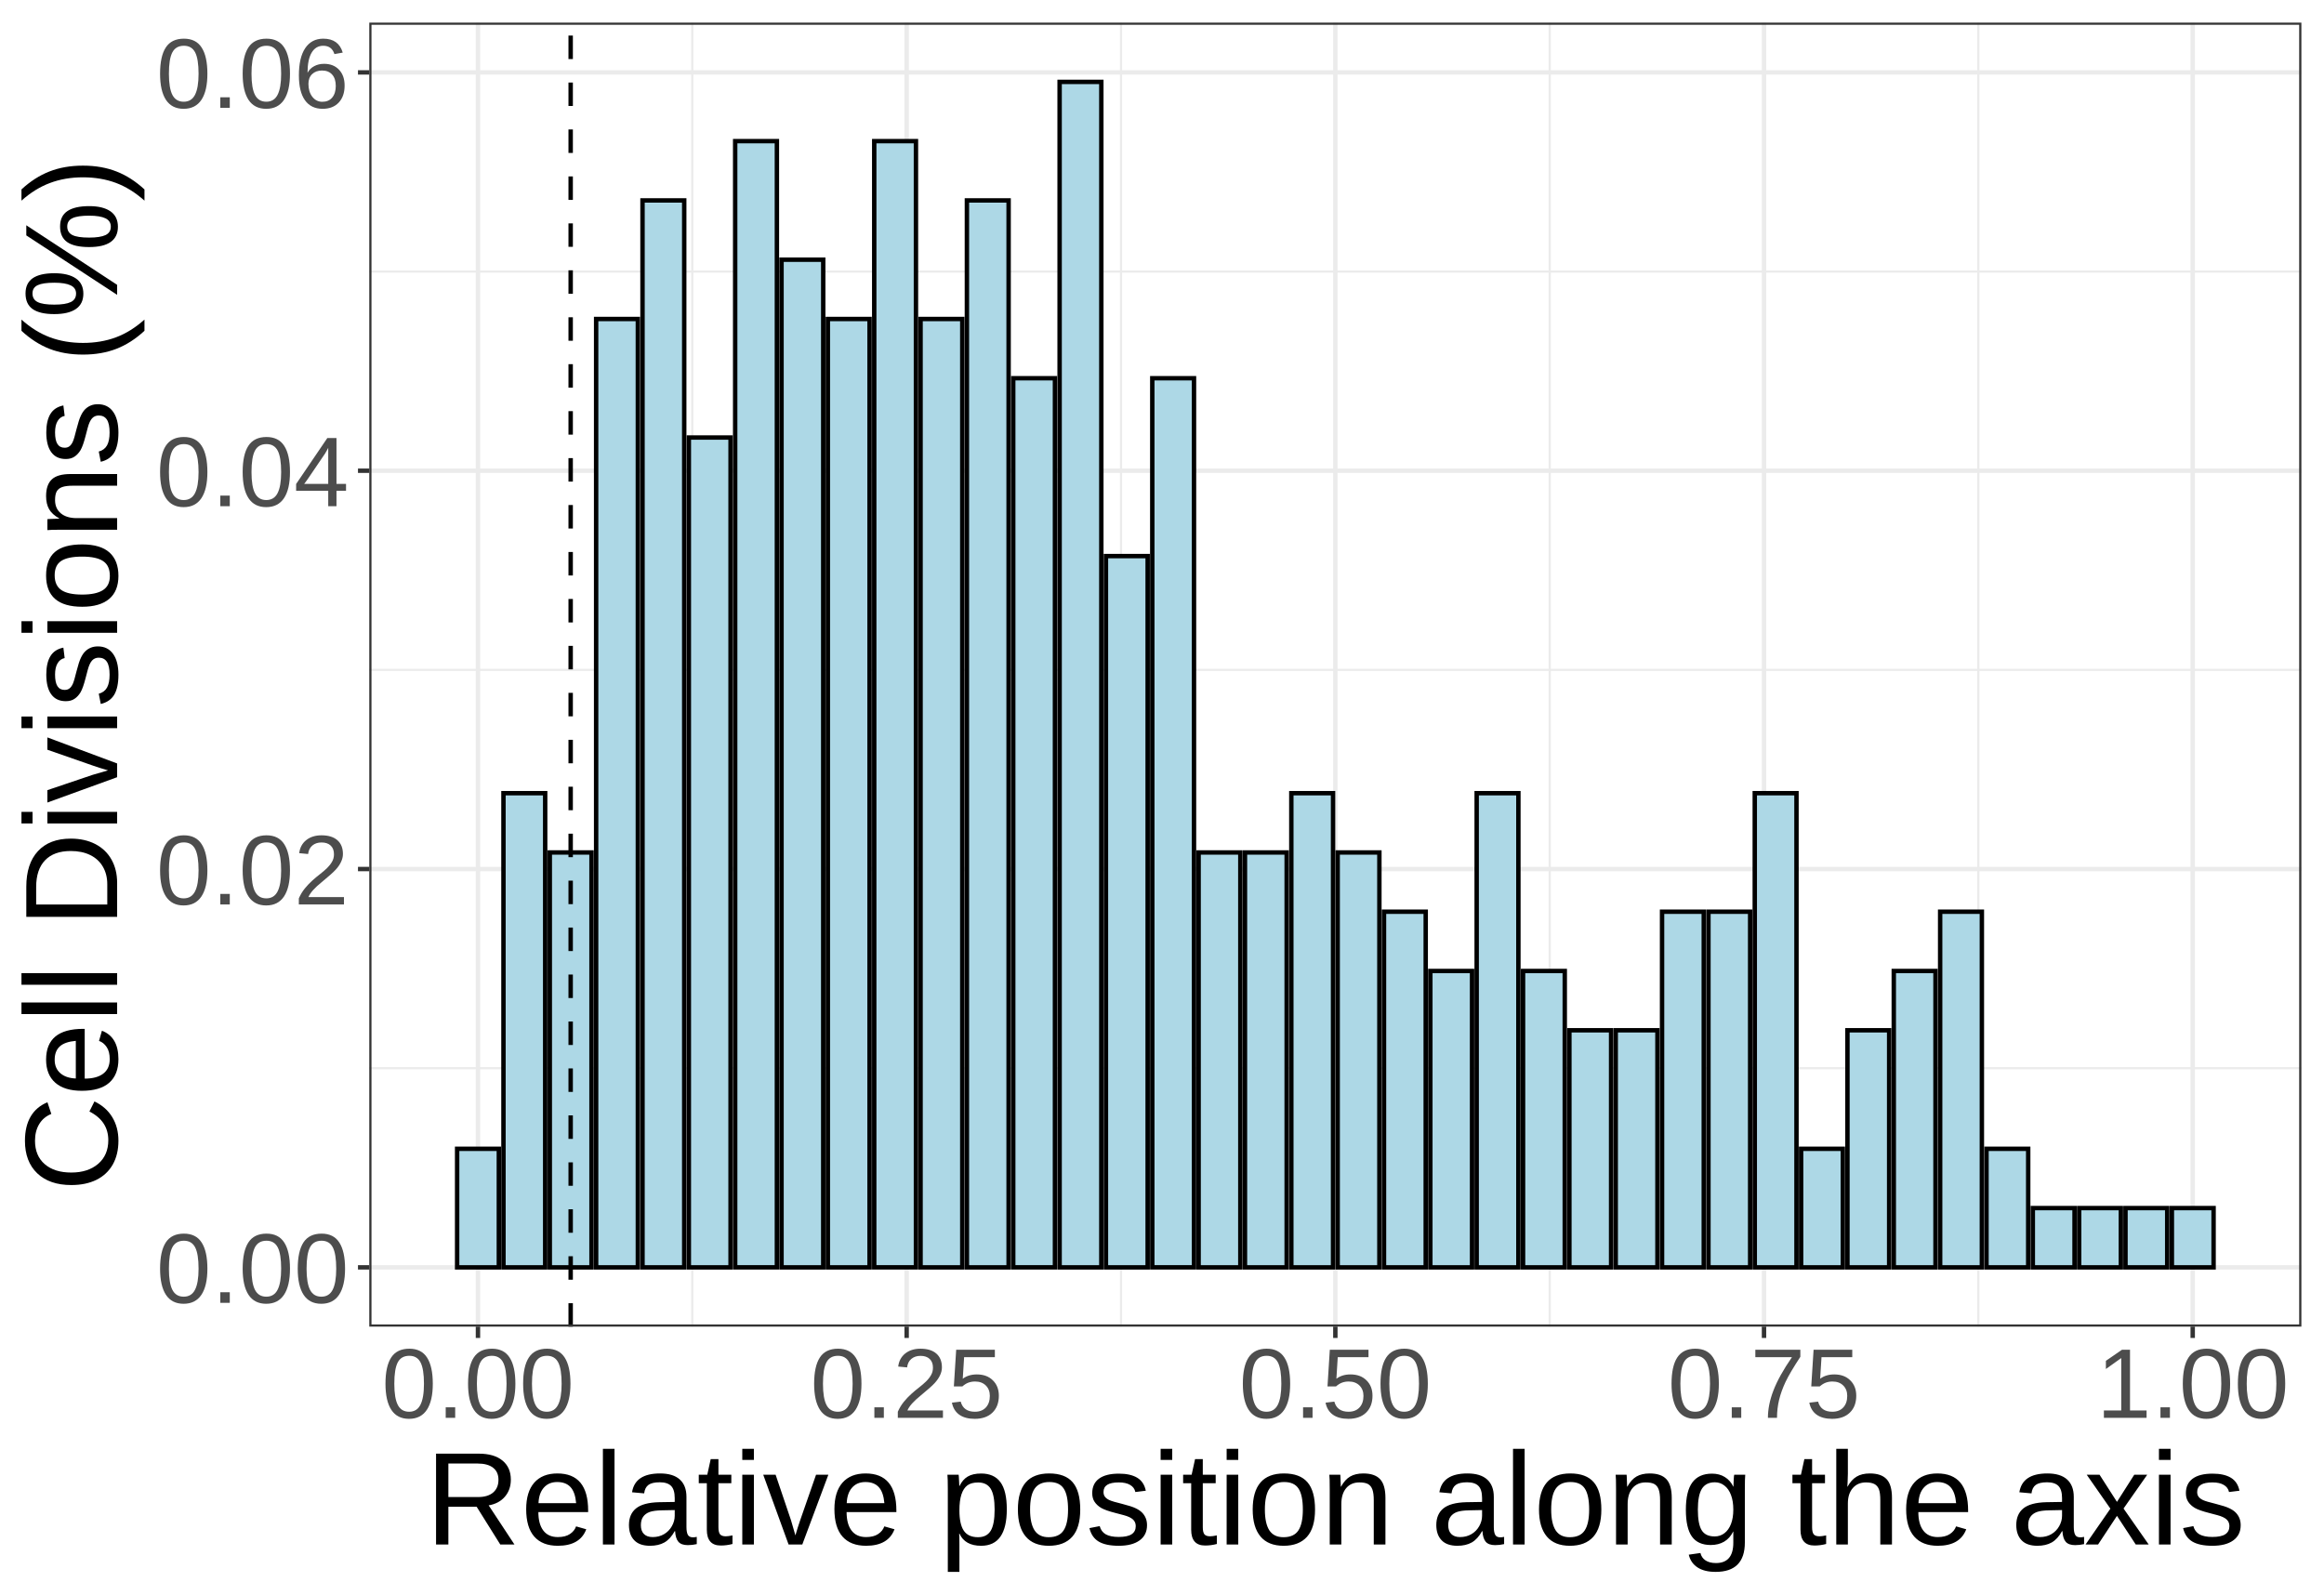
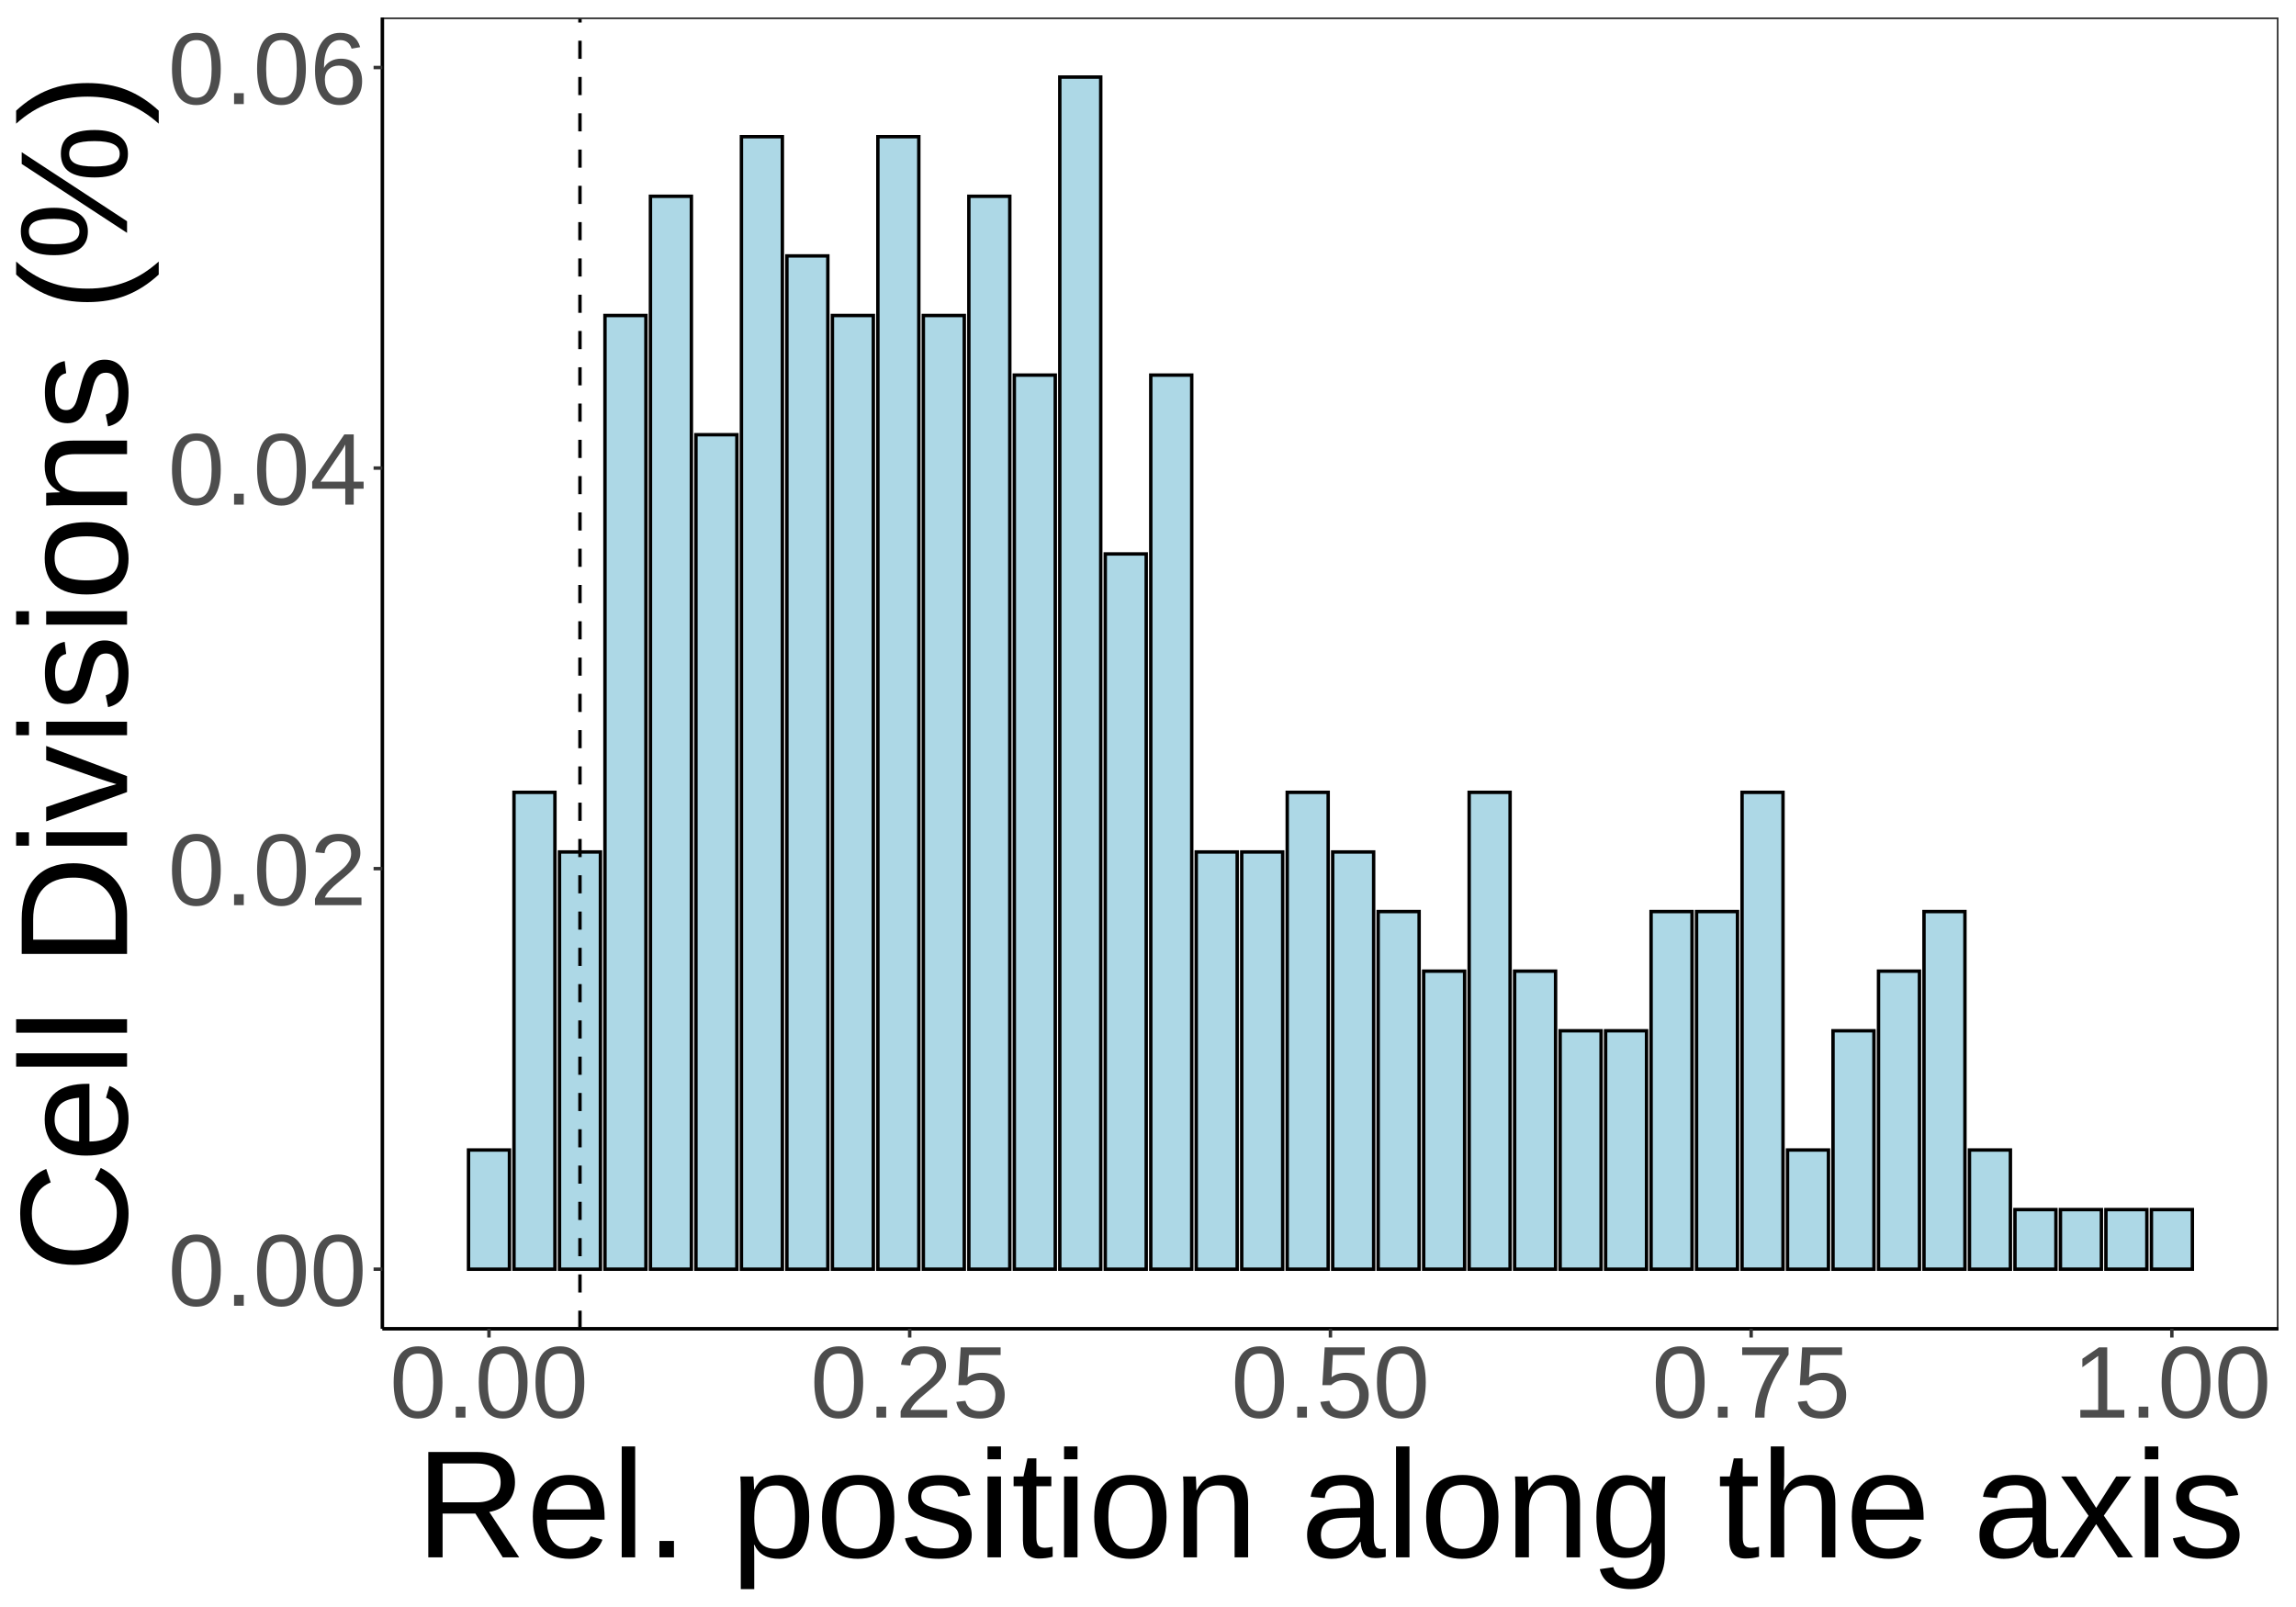
- <svg xmlns="http://www.w3.org/2000/svg" viewBox="0 0 563.25 386.59">
+ <svg xmlns="http://www.w3.org/2000/svg" viewBox="0 0 720.00 504.00">
  <defs>
    <style type="text/css">
    line, polyline, polygon, path, rect, circle {
      fill: none;
      stroke: #000000;
      stroke-linecap: round;
      stroke-linejoin: round;
      stroke-miterlimit: 10.00;
    }
  </style>
  </defs>
  <rect width="100%" height="100%" style="stroke: none; fill: #FFFFFF;" />
-   <rect x="0" y="0.00" width="563.25" height="386.59" style="stroke-width: 1.07; stroke: #FFFFFF; fill: #FFFFFF;" />
+   <rect x="0.00" y="0.00" width="720.00" height="504.00" style="stroke-width: 1.07; stroke: #FFFFFF; fill: #FFFFFF;" />
  <defs>
-     <clipPath id="cpODkuNTB8NTU3Ljc3fDMyMS41N3w1LjQ4">
-       <rect x="89.50" y="5.48" width="468.27" height="316.09" />
+     <clipPath id="cpMTE5Ljg5fDcxNC41Mnw0MTYuNzV8NS40OA==">
+       <rect x="119.89" y="5.48" width="594.63" height="411.27" />
    </clipPath>
  </defs>
-   <rect x="89.50" y="5.48" width="468.27" height="316.09" style="stroke-width: 1.07; stroke: none; fill: #FFFFFF;" clip-path="url(#cpODkuNTB8NTU3Ljc3fDMyMS41N3w1LjQ4)" />
-   <polyline points="89.50,258.92 557.77,258.92 " style="stroke-width: 0.53; stroke: #EBEBEB; stroke-linecap: butt;" clip-path="url(#cpODkuNTB8NTU3Ljc3fDMyMS41N3w1LjQ4)" />
-   <polyline points="89.50,162.37 557.77,162.37 " style="stroke-width: 0.53; stroke: #EBEBEB; stroke-linecap: butt;" clip-path="url(#cpODkuNTB8NTU3Ljc3fDMyMS41N3w1LjQ4)" />
-   <polyline points="89.50,65.82 557.77,65.82 " style="stroke-width: 0.53; stroke: #EBEBEB; stroke-linecap: butt;" clip-path="url(#cpODkuNTB8NTU3Ljc3fDMyMS41N3w1LjQ4)" />
-   <polyline points="167.79,321.57 167.79,5.48 " style="stroke-width: 0.53; stroke: #EBEBEB; stroke-linecap: butt;" clip-path="url(#cpODkuNTB8NTU3Ljc3fDMyMS41N3w1LjQ4)" />
-   <polyline points="271.69,321.57 271.69,5.48 " style="stroke-width: 0.53; stroke: #EBEBEB; stroke-linecap: butt;" clip-path="url(#cpODkuNTB8NTU3Ljc3fDMyMS41N3w1LjQ4)" />
-   <polyline points="375.59,321.57 375.59,5.48 " style="stroke-width: 0.53; stroke: #EBEBEB; stroke-linecap: butt;" clip-path="url(#cpODkuNTB8NTU3Ljc3fDMyMS41N3w1LjQ4)" />
-   <polyline points="479.48,321.57 479.48,5.48 " style="stroke-width: 0.53; stroke: #EBEBEB; stroke-linecap: butt;" clip-path="url(#cpODkuNTB8NTU3Ljc3fDMyMS41N3w1LjQ4)" />
-   <polyline points="89.50,307.20 557.77,307.20 " style="stroke-width: 1.07; stroke: #EBEBEB; stroke-linecap: butt;" clip-path="url(#cpODkuNTB8NTU3Ljc3fDMyMS41N3w1LjQ4)" />
-   <polyline points="89.50,210.65 557.77,210.65 " style="stroke-width: 1.07; stroke: #EBEBEB; stroke-linecap: butt;" clip-path="url(#cpODkuNTB8NTU3Ljc3fDMyMS41N3w1LjQ4)" />
-   <polyline points="89.50,114.10 557.77,114.10 " style="stroke-width: 1.07; stroke: #EBEBEB; stroke-linecap: butt;" clip-path="url(#cpODkuNTB8NTU3Ljc3fDMyMS41N3w1LjQ4)" />
-   <polyline points="89.50,17.55 557.77,17.55 " style="stroke-width: 1.07; stroke: #EBEBEB; stroke-linecap: butt;" clip-path="url(#cpODkuNTB8NTU3Ljc3fDMyMS41N3w1LjQ4)" />
-   <polyline points="115.84,321.57 115.84,5.48 " style="stroke-width: 1.07; stroke: #EBEBEB; stroke-linecap: butt;" clip-path="url(#cpODkuNTB8NTU3Ljc3fDMyMS41N3w1LjQ4)" />
-   <polyline points="219.74,321.57 219.74,5.48 " style="stroke-width: 1.07; stroke: #EBEBEB; stroke-linecap: butt;" clip-path="url(#cpODkuNTB8NTU3Ljc3fDMyMS41N3w1LjQ4)" />
-   <polyline points="323.64,321.57 323.64,5.48 " style="stroke-width: 1.07; stroke: #EBEBEB; stroke-linecap: butt;" clip-path="url(#cpODkuNTB8NTU3Ljc3fDMyMS41N3w1LjQ4)" />
-   <polyline points="427.53,321.57 427.53,5.48 " style="stroke-width: 1.07; stroke: #EBEBEB; stroke-linecap: butt;" clip-path="url(#cpODkuNTB8NTU3Ljc3fDMyMS41N3w1LjQ4)" />
-   <polyline points="531.43,321.57 531.43,5.48 " style="stroke-width: 1.07; stroke: #EBEBEB; stroke-linecap: butt;" clip-path="url(#cpODkuNTB8NTU3Ljc3fDMyMS41N3w1LjQ4)" />
-   <rect x="110.79" y="278.46" width="10.11" height="28.74" style="stroke-width: 1.07; stroke-linecap: square; stroke-linejoin: miter; fill: #ADD8E6;" clip-path="url(#cpODkuNTB8NTU3Ljc3fDMyMS41N3w1LjQ4)" />
-   <rect x="122.02" y="192.26" width="10.11" height="114.94" style="stroke-width: 1.07; stroke-linecap: square; stroke-linejoin: miter; fill: #ADD8E6;" clip-path="url(#cpODkuNTB8NTU3Ljc3fDMyMS41N3w1LjQ4)" />
-   <rect x="133.25" y="206.63" width="10.11" height="100.57" style="stroke-width: 1.07; stroke-linecap: square; stroke-linejoin: miter; fill: #ADD8E6;" clip-path="url(#cpODkuNTB8NTU3Ljc3fDMyMS41N3w1LjQ4)" />
-   <rect x="144.48" y="77.32" width="10.11" height="229.88" style="stroke-width: 1.07; stroke-linecap: square; stroke-linejoin: miter; fill: #ADD8E6;" clip-path="url(#cpODkuNTB8NTU3Ljc3fDMyMS41N3w1LjQ4)" />
-   <rect x="155.72" y="48.58" width="10.11" height="258.62" style="stroke-width: 1.07; stroke-linecap: square; stroke-linejoin: miter; fill: #ADD8E6;" clip-path="url(#cpODkuNTB8NTU3Ljc3fDMyMS41N3w1LjQ4)" />
-   <rect x="166.95" y="106.05" width="10.11" height="201.15" style="stroke-width: 1.07; stroke-linecap: square; stroke-linejoin: miter; fill: #ADD8E6;" clip-path="url(#cpODkuNTB8NTU3Ljc3fDMyMS41N3w1LjQ4)" />
-   <rect x="178.18" y="34.21" width="10.11" height="272.98" style="stroke-width: 1.07; stroke-linecap: square; stroke-linejoin: miter; fill: #ADD8E6;" clip-path="url(#cpODkuNTB8NTU3Ljc3fDMyMS41N3w1LjQ4)" />
-   <rect x="189.41" y="62.95" width="10.11" height="244.25" style="stroke-width: 1.07; stroke-linecap: square; stroke-linejoin: miter; fill: #ADD8E6;" clip-path="url(#cpODkuNTB8NTU3Ljc3fDMyMS41N3w1LjQ4)" />
-   <rect x="200.64" y="77.32" width="10.11" height="229.88" style="stroke-width: 1.07; stroke-linecap: square; stroke-linejoin: miter; fill: #ADD8E6;" clip-path="url(#cpODkuNTB8NTU3Ljc3fDMyMS41N3w1LjQ4)" />
-   <rect x="211.88" y="34.21" width="10.11" height="272.98" style="stroke-width: 1.07; stroke-linecap: square; stroke-linejoin: miter; fill: #ADD8E6;" clip-path="url(#cpODkuNTB8NTU3Ljc3fDMyMS41N3w1LjQ4)" />
-   <rect x="223.11" y="77.32" width="10.11" height="229.88" style="stroke-width: 1.07; stroke-linecap: square; stroke-linejoin: miter; fill: #ADD8E6;" clip-path="url(#cpODkuNTB8NTU3Ljc3fDMyMS41N3w1LjQ4)" />
-   <rect x="234.34" y="48.58" width="10.11" height="258.62" style="stroke-width: 1.07; stroke-linecap: square; stroke-linejoin: miter; fill: #ADD8E6;" clip-path="url(#cpODkuNTB8NTU3Ljc3fDMyMS41N3w1LjQ4)" />
-   <rect x="245.57" y="91.68" width="10.11" height="215.51" style="stroke-width: 1.07; stroke-linecap: square; stroke-linejoin: miter; fill: #ADD8E6;" clip-path="url(#cpODkuNTB8NTU3Ljc3fDMyMS41N3w1LjQ4)" />
-   <rect x="256.81" y="19.85" width="10.11" height="287.35" style="stroke-width: 1.07; stroke-linecap: square; stroke-linejoin: miter; fill: #ADD8E6;" clip-path="url(#cpODkuNTB8NTU3Ljc3fDMyMS41N3w1LjQ4)" />
-   <rect x="268.04" y="134.79" width="10.11" height="172.41" style="stroke-width: 1.07; stroke-linecap: square; stroke-linejoin: miter; fill: #ADD8E6;" clip-path="url(#cpODkuNTB8NTU3Ljc3fDMyMS41N3w1LjQ4)" />
-   <rect x="279.27" y="91.68" width="10.11" height="215.51" style="stroke-width: 1.07; stroke-linecap: square; stroke-linejoin: miter; fill: #ADD8E6;" clip-path="url(#cpODkuNTB8NTU3Ljc3fDMyMS41N3w1LjQ4)" />
-   <rect x="290.50" y="206.63" width="10.11" height="100.57" style="stroke-width: 1.07; stroke-linecap: square; stroke-linejoin: miter; fill: #ADD8E6;" clip-path="url(#cpODkuNTB8NTU3Ljc3fDMyMS41N3w1LjQ4)" />
-   <rect x="301.73" y="206.63" width="10.11" height="100.57" style="stroke-width: 1.07; stroke-linecap: square; stroke-linejoin: miter; fill: #ADD8E6;" clip-path="url(#cpODkuNTB8NTU3Ljc3fDMyMS41N3w1LjQ4)" />
-   <rect x="312.97" y="192.26" width="10.11" height="114.94" style="stroke-width: 1.07; stroke-linecap: square; stroke-linejoin: miter; fill: #ADD8E6;" clip-path="url(#cpODkuNTB8NTU3Ljc3fDMyMS41N3w1LjQ4)" />
-   <rect x="324.20" y="206.63" width="10.11" height="100.57" style="stroke-width: 1.07; stroke-linecap: square; stroke-linejoin: miter; fill: #ADD8E6;" clip-path="url(#cpODkuNTB8NTU3Ljc3fDMyMS41N3w1LjQ4)" />
-   <rect x="335.43" y="220.99" width="10.11" height="86.21" style="stroke-width: 1.07; stroke-linecap: square; stroke-linejoin: miter; fill: #ADD8E6;" clip-path="url(#cpODkuNTB8NTU3Ljc3fDMyMS41N3w1LjQ4)" />
-   <rect x="346.66" y="235.36" width="10.11" height="71.84" style="stroke-width: 1.07; stroke-linecap: square; stroke-linejoin: miter; fill: #ADD8E6;" clip-path="url(#cpODkuNTB8NTU3Ljc3fDMyMS41N3w1LjQ4)" />
-   <rect x="357.89" y="192.26" width="10.11" height="114.94" style="stroke-width: 1.07; stroke-linecap: square; stroke-linejoin: miter; fill: #ADD8E6;" clip-path="url(#cpODkuNTB8NTU3Ljc3fDMyMS41N3w1LjQ4)" />
-   <rect x="369.13" y="235.36" width="10.11" height="71.84" style="stroke-width: 1.07; stroke-linecap: square; stroke-linejoin: miter; fill: #ADD8E6;" clip-path="url(#cpODkuNTB8NTU3Ljc3fDMyMS41N3w1LjQ4)" />
-   <rect x="380.36" y="249.73" width="10.11" height="57.47" style="stroke-width: 1.07; stroke-linecap: square; stroke-linejoin: miter; fill: #ADD8E6;" clip-path="url(#cpODkuNTB8NTU3Ljc3fDMyMS41N3w1LjQ4)" />
-   <rect x="391.59" y="249.73" width="10.11" height="57.47" style="stroke-width: 1.07; stroke-linecap: square; stroke-linejoin: miter; fill: #ADD8E6;" clip-path="url(#cpODkuNTB8NTU3Ljc3fDMyMS41N3w1LjQ4)" />
-   <rect x="402.82" y="220.99" width="10.11" height="86.21" style="stroke-width: 1.07; stroke-linecap: square; stroke-linejoin: miter; fill: #ADD8E6;" clip-path="url(#cpODkuNTB8NTU3Ljc3fDMyMS41N3w1LjQ4)" />
-   <rect x="414.06" y="220.99" width="10.11" height="86.21" style="stroke-width: 1.07; stroke-linecap: square; stroke-linejoin: miter; fill: #ADD8E6;" clip-path="url(#cpODkuNTB8NTU3Ljc3fDMyMS41N3w1LjQ4)" />
-   <rect x="425.29" y="192.26" width="10.11" height="114.94" style="stroke-width: 1.07; stroke-linecap: square; stroke-linejoin: miter; fill: #ADD8E6;" clip-path="url(#cpODkuNTB8NTU3Ljc3fDMyMS41N3w1LjQ4)" />
-   <rect x="436.52" y="278.46" width="10.11" height="28.74" style="stroke-width: 1.07; stroke-linecap: square; stroke-linejoin: miter; fill: #ADD8E6;" clip-path="url(#cpODkuNTB8NTU3Ljc3fDMyMS41N3w1LjQ4)" />
-   <rect x="447.75" y="249.73" width="10.11" height="57.47" style="stroke-width: 1.07; stroke-linecap: square; stroke-linejoin: miter; fill: #ADD8E6;" clip-path="url(#cpODkuNTB8NTU3Ljc3fDMyMS41N3w1LjQ4)" />
-   <rect x="458.98" y="235.36" width="10.11" height="71.84" style="stroke-width: 1.07; stroke-linecap: square; stroke-linejoin: miter; fill: #ADD8E6;" clip-path="url(#cpODkuNTB8NTU3Ljc3fDMyMS41N3w1LjQ4)" />
-   <rect x="470.22" y="220.99" width="10.11" height="86.21" style="stroke-width: 1.07; stroke-linecap: square; stroke-linejoin: miter; fill: #ADD8E6;" clip-path="url(#cpODkuNTB8NTU3Ljc3fDMyMS41N3w1LjQ4)" />
-   <rect x="481.45" y="278.46" width="10.11" height="28.74" style="stroke-width: 1.07; stroke-linecap: square; stroke-linejoin: miter; fill: #ADD8E6;" clip-path="url(#cpODkuNTB8NTU3Ljc3fDMyMS41N3w1LjQ4)" />
-   <rect x="492.68" y="292.83" width="10.11" height="14.37" style="stroke-width: 1.07; stroke-linecap: square; stroke-linejoin: miter; fill: #ADD8E6;" clip-path="url(#cpODkuNTB8NTU3Ljc3fDMyMS41N3w1LjQ4)" />
-   <rect x="503.91" y="292.83" width="10.11" height="14.37" style="stroke-width: 1.07; stroke-linecap: square; stroke-linejoin: miter; fill: #ADD8E6;" clip-path="url(#cpODkuNTB8NTU3Ljc3fDMyMS41N3w1LjQ4)" />
-   <rect x="515.14" y="292.83" width="10.11" height="14.37" style="stroke-width: 1.07; stroke-linecap: square; stroke-linejoin: miter; fill: #ADD8E6;" clip-path="url(#cpODkuNTB8NTU3Ljc3fDMyMS41N3w1LjQ4)" />
-   <rect x="526.38" y="292.83" width="10.11" height="14.37" style="stroke-width: 1.07; stroke-linecap: square; stroke-linejoin: miter; fill: #ADD8E6;" clip-path="url(#cpODkuNTB8NTU3Ljc3fDMyMS41N3w1LjQ4)" />
-   <line x1="138.31" y1="321.57" x2="138.31" y2="5.48" style="stroke-width: 1.07; stroke-dasharray: 5.69,5.69; stroke-linecap: butt;" clip-path="url(#cpODkuNTB8NTU3Ljc3fDMyMS41N3w1LjQ4)" />
-   <rect x="89.50" y="5.48" width="468.27" height="316.09" style="stroke-width: 1.07; stroke: #333333;" clip-path="url(#cpODkuNTB8NTU3Ljc3fDMyMS41N3w1LjQ4)" />
+   <rect x="119.89" y="5.48" width="594.63" height="411.27" style="stroke-width: 1.07; stroke: none; fill: #FFFFFF;" clip-path="url(#cpMTE5Ljg5fDcxNC41Mnw0MTYuNzV8NS40OA==)" />
+   <rect x="146.92" y="360.67" width="12.84" height="37.39" style="stroke-width: 1.07; stroke-linecap: square; stroke-linejoin: miter; fill: #ADD8E6;" clip-path="url(#cpMTE5Ljg5fDcxNC41Mnw0MTYuNzV8NS40OA==)" />
+   <rect x="161.18" y="248.50" width="12.84" height="149.55" style="stroke-width: 1.07; stroke-linecap: square; stroke-linejoin: miter; fill: #ADD8E6;" clip-path="url(#cpMTE5Ljg5fDcxNC41Mnw0MTYuNzV8NS40OA==)" />
+   <rect x="175.45" y="267.20" width="12.84" height="130.86" style="stroke-width: 1.07; stroke-linecap: square; stroke-linejoin: miter; fill: #ADD8E6;" clip-path="url(#cpMTE5Ljg5fDcxNC41Mnw0MTYuNzV8NS40OA==)" />
+   <rect x="189.71" y="98.95" width="12.84" height="299.10" style="stroke-width: 1.07; stroke-linecap: square; stroke-linejoin: miter; fill: #ADD8E6;" clip-path="url(#cpMTE5Ljg5fDcxNC41Mnw0MTYuNzV8NS40OA==)" />
+   <rect x="203.97" y="61.56" width="12.84" height="336.49" style="stroke-width: 1.07; stroke-linecap: square; stroke-linejoin: miter; fill: #ADD8E6;" clip-path="url(#cpMTE5Ljg5fDcxNC41Mnw0MTYuNzV8NS40OA==)" />
+   <rect x="218.24" y="136.34" width="12.84" height="261.72" style="stroke-width: 1.07; stroke-linecap: square; stroke-linejoin: miter; fill: #ADD8E6;" clip-path="url(#cpMTE5Ljg5fDcxNC41Mnw0MTYuNzV8NS40OA==)" />
+   <rect x="232.50" y="42.87" width="12.84" height="355.19" style="stroke-width: 1.07; stroke-linecap: square; stroke-linejoin: miter; fill: #ADD8E6;" clip-path="url(#cpMTE5Ljg5fDcxNC41Mnw0MTYuNzV8NS40OA==)" />
+   <rect x="246.76" y="80.26" width="12.84" height="317.80" style="stroke-width: 1.07; stroke-linecap: square; stroke-linejoin: miter; fill: #ADD8E6;" clip-path="url(#cpMTE5Ljg5fDcxNC41Mnw0MTYuNzV8NS40OA==)" />
+   <rect x="261.03" y="98.95" width="12.84" height="299.10" style="stroke-width: 1.07; stroke-linecap: square; stroke-linejoin: miter; fill: #ADD8E6;" clip-path="url(#cpMTE5Ljg5fDcxNC41Mnw0MTYuNzV8NS40OA==)" />
+   <rect x="275.29" y="42.87" width="12.84" height="355.19" style="stroke-width: 1.07; stroke-linecap: square; stroke-linejoin: miter; fill: #ADD8E6;" clip-path="url(#cpMTE5Ljg5fDcxNC41Mnw0MTYuNzV8NS40OA==)" />
+   <rect x="289.55" y="98.95" width="12.84" height="299.10" style="stroke-width: 1.07; stroke-linecap: square; stroke-linejoin: miter; fill: #ADD8E6;" clip-path="url(#cpMTE5Ljg5fDcxNC41Mnw0MTYuNzV8NS40OA==)" />
+   <rect x="303.82" y="61.56" width="12.84" height="336.49" style="stroke-width: 1.07; stroke-linecap: square; stroke-linejoin: miter; fill: #ADD8E6;" clip-path="url(#cpMTE5Ljg5fDcxNC41Mnw0MTYuNzV8NS40OA==)" />
+   <rect x="318.08" y="117.64" width="12.84" height="280.41" style="stroke-width: 1.07; stroke-linecap: square; stroke-linejoin: miter; fill: #ADD8E6;" clip-path="url(#cpMTE5Ljg5fDcxNC41Mnw0MTYuNzV8NS40OA==)" />
+   <rect x="332.34" y="24.17" width="12.84" height="373.88" style="stroke-width: 1.07; stroke-linecap: square; stroke-linejoin: miter; fill: #ADD8E6;" clip-path="url(#cpMTE5Ljg5fDcxNC41Mnw0MTYuNzV8NS40OA==)" />
+   <rect x="346.60" y="173.73" width="12.84" height="224.33" style="stroke-width: 1.07; stroke-linecap: square; stroke-linejoin: miter; fill: #ADD8E6;" clip-path="url(#cpMTE5Ljg5fDcxNC41Mnw0MTYuNzV8NS40OA==)" />
+   <rect x="360.87" y="117.64" width="12.84" height="280.41" style="stroke-width: 1.07; stroke-linecap: square; stroke-linejoin: miter; fill: #ADD8E6;" clip-path="url(#cpMTE5Ljg5fDcxNC41Mnw0MTYuNzV8NS40OA==)" />
+   <rect x="375.13" y="267.20" width="12.84" height="130.86" style="stroke-width: 1.07; stroke-linecap: square; stroke-linejoin: miter; fill: #ADD8E6;" clip-path="url(#cpMTE5Ljg5fDcxNC41Mnw0MTYuNzV8NS40OA==)" />
+   <rect x="389.39" y="267.20" width="12.84" height="130.86" style="stroke-width: 1.07; stroke-linecap: square; stroke-linejoin: miter; fill: #ADD8E6;" clip-path="url(#cpMTE5Ljg5fDcxNC41Mnw0MTYuNzV8NS40OA==)" />
+   <rect x="403.66" y="248.50" width="12.84" height="149.55" style="stroke-width: 1.07; stroke-linecap: square; stroke-linejoin: miter; fill: #ADD8E6;" clip-path="url(#cpMTE5Ljg5fDcxNC41Mnw0MTYuNzV8NS40OA==)" />
+   <rect x="417.92" y="267.20" width="12.84" height="130.86" style="stroke-width: 1.07; stroke-linecap: square; stroke-linejoin: miter; fill: #ADD8E6;" clip-path="url(#cpMTE5Ljg5fDcxNC41Mnw0MTYuNzV8NS40OA==)" />
+   <rect x="432.18" y="285.89" width="12.84" height="112.16" style="stroke-width: 1.07; stroke-linecap: square; stroke-linejoin: miter; fill: #ADD8E6;" clip-path="url(#cpMTE5Ljg5fDcxNC41Mnw0MTYuNzV8NS40OA==)" />
+   <rect x="446.45" y="304.58" width="12.84" height="93.47" style="stroke-width: 1.07; stroke-linecap: square; stroke-linejoin: miter; fill: #ADD8E6;" clip-path="url(#cpMTE5Ljg5fDcxNC41Mnw0MTYuNzV8NS40OA==)" />
+   <rect x="460.71" y="248.50" width="12.84" height="149.55" style="stroke-width: 1.07; stroke-linecap: square; stroke-linejoin: miter; fill: #ADD8E6;" clip-path="url(#cpMTE5Ljg5fDcxNC41Mnw0MTYuNzV8NS40OA==)" />
+   <rect x="474.97" y="304.58" width="12.84" height="93.47" style="stroke-width: 1.07; stroke-linecap: square; stroke-linejoin: miter; fill: #ADD8E6;" clip-path="url(#cpMTE5Ljg5fDcxNC41Mnw0MTYuNzV8NS40OA==)" />
+   <rect x="489.24" y="323.28" width="12.84" height="74.78" style="stroke-width: 1.07; stroke-linecap: square; stroke-linejoin: miter; fill: #ADD8E6;" clip-path="url(#cpMTE5Ljg5fDcxNC41Mnw0MTYuNzV8NS40OA==)" />
+   <rect x="503.50" y="323.28" width="12.84" height="74.78" style="stroke-width: 1.07; stroke-linecap: square; stroke-linejoin: miter; fill: #ADD8E6;" clip-path="url(#cpMTE5Ljg5fDcxNC41Mnw0MTYuNzV8NS40OA==)" />
+   <rect x="517.76" y="285.89" width="12.84" height="112.16" style="stroke-width: 1.07; stroke-linecap: square; stroke-linejoin: miter; fill: #ADD8E6;" clip-path="url(#cpMTE5Ljg5fDcxNC41Mnw0MTYuNzV8NS40OA==)" />
+   <rect x="532.02" y="285.89" width="12.84" height="112.16" style="stroke-width: 1.07; stroke-linecap: square; stroke-linejoin: miter; fill: #ADD8E6;" clip-path="url(#cpMTE5Ljg5fDcxNC41Mnw0MTYuNzV8NS40OA==)" />
+   <rect x="546.29" y="248.50" width="12.84" height="149.55" style="stroke-width: 1.07; stroke-linecap: square; stroke-linejoin: miter; fill: #ADD8E6;" clip-path="url(#cpMTE5Ljg5fDcxNC41Mnw0MTYuNzV8NS40OA==)" />
+   <rect x="560.55" y="360.67" width="12.84" height="37.39" style="stroke-width: 1.07; stroke-linecap: square; stroke-linejoin: miter; fill: #ADD8E6;" clip-path="url(#cpMTE5Ljg5fDcxNC41Mnw0MTYuNzV8NS40OA==)" />
+   <rect x="574.81" y="323.28" width="12.84" height="74.78" style="stroke-width: 1.07; stroke-linecap: square; stroke-linejoin: miter; fill: #ADD8E6;" clip-path="url(#cpMTE5Ljg5fDcxNC41Mnw0MTYuNzV8NS40OA==)" />
+   <rect x="589.08" y="304.58" width="12.84" height="93.47" style="stroke-width: 1.07; stroke-linecap: square; stroke-linejoin: miter; fill: #ADD8E6;" clip-path="url(#cpMTE5Ljg5fDcxNC41Mnw0MTYuNzV8NS40OA==)" />
+   <rect x="603.34" y="285.89" width="12.84" height="112.16" style="stroke-width: 1.07; stroke-linecap: square; stroke-linejoin: miter; fill: #ADD8E6;" clip-path="url(#cpMTE5Ljg5fDcxNC41Mnw0MTYuNzV8NS40OA==)" />
+   <rect x="617.60" y="360.67" width="12.84" height="37.39" style="stroke-width: 1.07; stroke-linecap: square; stroke-linejoin: miter; fill: #ADD8E6;" clip-path="url(#cpMTE5Ljg5fDcxNC41Mnw0MTYuNzV8NS40OA==)" />
+   <rect x="631.87" y="379.36" width="12.84" height="18.69" style="stroke-width: 1.07; stroke-linecap: square; stroke-linejoin: miter; fill: #ADD8E6;" clip-path="url(#cpMTE5Ljg5fDcxNC41Mnw0MTYuNzV8NS40OA==)" />
+   <rect x="646.13" y="379.36" width="12.84" height="18.69" style="stroke-width: 1.07; stroke-linecap: square; stroke-linejoin: miter; fill: #ADD8E6;" clip-path="url(#cpMTE5Ljg5fDcxNC41Mnw0MTYuNzV8NS40OA==)" />
+   <rect x="660.39" y="379.36" width="12.84" height="18.69" style="stroke-width: 1.07; stroke-linecap: square; stroke-linejoin: miter; fill: #ADD8E6;" clip-path="url(#cpMTE5Ljg5fDcxNC41Mnw0MTYuNzV8NS40OA==)" />
+   <rect x="674.66" y="379.36" width="12.84" height="18.69" style="stroke-width: 1.07; stroke-linecap: square; stroke-linejoin: miter; fill: #ADD8E6;" clip-path="url(#cpMTE5Ljg5fDcxNC41Mnw0MTYuNzV8NS40OA==)" />
+   <line x1="181.87" y1="416.75" x2="181.87" y2="5.48" style="stroke-width: 1.07; stroke-dasharray: 5.69,5.69; stroke-linecap: butt;" clip-path="url(#cpMTE5Ljg5fDcxNC41Mnw0MTYuNzV8NS40OA==)" />
+   <rect x="119.89" y="5.48" width="594.63" height="411.27" style="stroke-width: 1.07; stroke: #333333;" clip-path="url(#cpMTE5Ljg5fDcxNC41Mnw0MTYuNzV8NS40OA==)" />
  <defs>
-     <clipPath id="cpMC4wMHw1NjMuMjV8Mzg2LjU5fDAuMDA=">
-       <rect x="0.00" y="0.00" width="563.25" height="386.59" />
+     <clipPath id="cpMC4wMHw3MjAuMDB8NTA0LjAwfDAuMDA=">
+       <rect x="0.00" y="0.00" width="720.00" height="504.00" />
    </clipPath>
  </defs>
-   <g clip-path="url(#cpMC4wMHw1NjMuMjV8Mzg2LjU5fDAuMDA=)">
-     <text x="37.86" y="315.79" style="font-size: 24.00px; fill: #4D4D4D; font-family: Arial;" textLength="46.71px" lengthAdjust="spacingAndGlyphs">0.00</text>
+   <polyline points="119.89,416.75 119.89,5.48 " style="stroke-width: 1.07; stroke-linecap: butt;" clip-path="url(#cpMC4wMHw3MjAuMDB8NTA0LjAwfDAuMDA=)" />
+   <g clip-path="url(#cpMC4wMHw3MjAuMDB8NTA0LjAwfDAuMDA=)">
+     <text x="52.68" y="409.51" style="font-size: 32.00px; fill: #4D4D4D; font-family: Arial;" textLength="62.28px" lengthAdjust="spacingAndGlyphs">0.00</text>
  </g>
-   <g clip-path="url(#cpMC4wMHw1NjMuMjV8Mzg2LjU5fDAuMDA=)">
-     <text x="37.86" y="219.24" style="font-size: 24.00px; fill: #4D4D4D; font-family: Arial;" textLength="46.71px" lengthAdjust="spacingAndGlyphs">0.02</text>
+   <g clip-path="url(#cpMC4wMHw3MjAuMDB8NTA0LjAwfDAuMDA=)">
+     <text x="52.68" y="283.88" style="font-size: 32.00px; fill: #4D4D4D; font-family: Arial;" textLength="62.28px" lengthAdjust="spacingAndGlyphs">0.02</text>
  </g>
-   <g clip-path="url(#cpMC4wMHw1NjMuMjV8Mzg2LjU5fDAuMDA=)">
-     <text x="37.86" y="122.69" style="font-size: 24.00px; fill: #4D4D4D; font-family: Arial;" textLength="46.71px" lengthAdjust="spacingAndGlyphs">0.04</text>
+   <g clip-path="url(#cpMC4wMHw3MjAuMDB8NTA0LjAwfDAuMDA=)">
+     <text x="52.68" y="158.26" style="font-size: 32.00px; fill: #4D4D4D; font-family: Arial;" textLength="62.28px" lengthAdjust="spacingAndGlyphs">0.04</text>
  </g>
-   <g clip-path="url(#cpMC4wMHw1NjMuMjV8Mzg2LjU5fDAuMDA=)">
-     <text x="37.86" y="26.14" style="font-size: 24.00px; fill: #4D4D4D; font-family: Arial;" textLength="46.71px" lengthAdjust="spacingAndGlyphs">0.06</text>
+   <g clip-path="url(#cpMC4wMHw3MjAuMDB8NTA0LjAwfDAuMDA=)">
+     <text x="52.68" y="32.64" style="font-size: 32.00px; fill: #4D4D4D; font-family: Arial;" textLength="62.28px" lengthAdjust="spacingAndGlyphs">0.06</text>
  </g>
-   <polyline points="86.76,307.20 89.50,307.20 " style="stroke-width: 1.07; stroke: #333333; stroke-linecap: butt;" clip-path="url(#cpMC4wMHw1NjMuMjV8Mzg2LjU5fDAuMDA=)" />
-   <polyline points="86.76,210.65 89.50,210.65 " style="stroke-width: 1.07; stroke: #333333; stroke-linecap: butt;" clip-path="url(#cpMC4wMHw1NjMuMjV8Mzg2LjU5fDAuMDA=)" />
-   <polyline points="86.76,114.10 89.50,114.10 " style="stroke-width: 1.07; stroke: #333333; stroke-linecap: butt;" clip-path="url(#cpMC4wMHw1NjMuMjV8Mzg2LjU5fDAuMDA=)" />
-   <polyline points="86.76,17.55 89.50,17.55 " style="stroke-width: 1.07; stroke: #333333; stroke-linecap: butt;" clip-path="url(#cpMC4wMHw1NjMuMjV8Mzg2LjU5fDAuMDA=)" />
-   <polyline points="115.84,324.31 115.84,321.57 " style="stroke-width: 1.07; stroke: #333333; stroke-linecap: butt;" clip-path="url(#cpMC4wMHw1NjMuMjV8Mzg2LjU5fDAuMDA=)" />
-   <polyline points="219.74,324.31 219.74,321.57 " style="stroke-width: 1.07; stroke: #333333; stroke-linecap: butt;" clip-path="url(#cpMC4wMHw1NjMuMjV8Mzg2LjU5fDAuMDA=)" />
-   <polyline points="323.64,324.31 323.64,321.57 " style="stroke-width: 1.07; stroke: #333333; stroke-linecap: butt;" clip-path="url(#cpMC4wMHw1NjMuMjV8Mzg2LjU5fDAuMDA=)" />
-   <polyline points="427.53,324.31 427.53,321.57 " style="stroke-width: 1.07; stroke: #333333; stroke-linecap: butt;" clip-path="url(#cpMC4wMHw1NjMuMjV8Mzg2LjU5fDAuMDA=)" />
-   <polyline points="531.43,324.31 531.43,321.57 " style="stroke-width: 1.07; stroke: #333333; stroke-linecap: butt;" clip-path="url(#cpMC4wMHw1NjMuMjV8Mzg2LjU5fDAuMDA=)" />
-   <g clip-path="url(#cpMC4wMHw1NjMuMjV8Mzg2LjU5fDAuMDA=)">
-     <text x="92.49" y="343.68" style="font-size: 24.00px; fill: #4D4D4D; font-family: Arial;" textLength="46.71px" lengthAdjust="spacingAndGlyphs">0.00</text>
+   <polyline points="117.15,398.05 119.89,398.05 " style="stroke-width: 1.07; stroke: #333333; stroke-linecap: butt;" clip-path="url(#cpMC4wMHw3MjAuMDB8NTA0LjAwfDAuMDA=)" />
+   <polyline points="117.15,272.43 119.89,272.43 " style="stroke-width: 1.07; stroke: #333333; stroke-linecap: butt;" clip-path="url(#cpMC4wMHw3MjAuMDB8NTA0LjAwfDAuMDA=)" />
+   <polyline points="117.15,146.81 119.89,146.81 " style="stroke-width: 1.07; stroke: #333333; stroke-linecap: butt;" clip-path="url(#cpMC4wMHw3MjAuMDB8NTA0LjAwfDAuMDA=)" />
+   <polyline points="117.15,21.18 119.89,21.18 " style="stroke-width: 1.07; stroke: #333333; stroke-linecap: butt;" clip-path="url(#cpMC4wMHw3MjAuMDB8NTA0LjAwfDAuMDA=)" />
+   <polyline points="119.89,416.75 714.52,416.75 " style="stroke-width: 1.07; stroke-linecap: butt;" clip-path="url(#cpMC4wMHw3MjAuMDB8NTA0LjAwfDAuMDA=)" />
+   <polyline points="153.34,419.49 153.34,416.75 " style="stroke-width: 1.07; stroke: #333333; stroke-linecap: butt;" clip-path="url(#cpMC4wMHw3MjAuMDB8NTA0LjAwfDAuMDA=)" />
+   <polyline points="285.27,419.49 285.27,416.75 " style="stroke-width: 1.07; stroke: #333333; stroke-linecap: butt;" clip-path="url(#cpMC4wMHw3MjAuMDB8NTA0LjAwfDAuMDA=)" />
+   <polyline points="417.21,419.49 417.21,416.75 " style="stroke-width: 1.07; stroke: #333333; stroke-linecap: butt;" clip-path="url(#cpMC4wMHw3MjAuMDB8NTA0LjAwfDAuMDA=)" />
+   <polyline points="549.14,419.49 549.14,416.75 " style="stroke-width: 1.07; stroke: #333333; stroke-linecap: butt;" clip-path="url(#cpMC4wMHw3MjAuMDB8NTA0LjAwfDAuMDA=)" />
+   <polyline points="681.07,419.49 681.07,416.75 " style="stroke-width: 1.07; stroke: #333333; stroke-linecap: butt;" clip-path="url(#cpMC4wMHw3MjAuMDB8NTA0LjAwfDAuMDA=)" />
+   <g clip-path="url(#cpMC4wMHw3MjAuMDB8NTA0LjAwfDAuMDA=)">
+     <text x="122.20" y="444.59" style="font-size: 32.00px; fill: #4D4D4D; font-family: Arial;" textLength="62.28px" lengthAdjust="spacingAndGlyphs">0.00</text>
  </g>
-   <g clip-path="url(#cpMC4wMHw1NjMuMjV8Mzg2LjU5fDAuMDA=)">
-     <text x="196.38" y="343.68" style="font-size: 24.00px; fill: #4D4D4D; font-family: Arial;" textLength="46.71px" lengthAdjust="spacingAndGlyphs">0.25</text>
+   <g clip-path="url(#cpMC4wMHw3MjAuMDB8NTA0LjAwfDAuMDA=)">
+     <text x="254.13" y="444.59" style="font-size: 32.00px; fill: #4D4D4D; font-family: Arial;" textLength="62.28px" lengthAdjust="spacingAndGlyphs">0.25</text>
  </g>
-   <g clip-path="url(#cpMC4wMHw1NjMuMjV8Mzg2LjU5fDAuMDA=)">
-     <text x="300.28" y="343.68" style="font-size: 24.00px; fill: #4D4D4D; font-family: Arial;" textLength="46.71px" lengthAdjust="spacingAndGlyphs">0.50</text>
+   <g clip-path="url(#cpMC4wMHw3MjAuMDB8NTA0LjAwfDAuMDA=)">
+     <text x="386.07" y="444.59" style="font-size: 32.00px; fill: #4D4D4D; font-family: Arial;" textLength="62.28px" lengthAdjust="spacingAndGlyphs">0.50</text>
  </g>
-   <g clip-path="url(#cpMC4wMHw1NjMuMjV8Mzg2LjU5fDAuMDA=)">
-     <text x="404.18" y="343.68" style="font-size: 24.00px; fill: #4D4D4D; font-family: Arial;" textLength="46.71px" lengthAdjust="spacingAndGlyphs">0.75</text>
+   <g clip-path="url(#cpMC4wMHw3MjAuMDB8NTA0LjAwfDAuMDA=)">
+     <text x="518.00" y="444.59" style="font-size: 32.00px; fill: #4D4D4D; font-family: Arial;" textLength="62.28px" lengthAdjust="spacingAndGlyphs">0.75</text>
  </g>
-   <g clip-path="url(#cpMC4wMHw1NjMuMjV8Mzg2LjU5fDAuMDA=)">
-     <text x="508.08" y="343.68" style="font-size: 24.00px; fill: #4D4D4D; font-family: Arial;" textLength="46.71px" lengthAdjust="spacingAndGlyphs">1.00</text>
+   <g clip-path="url(#cpMC4wMHw3MjAuMDB8NTA0LjAwfDAuMDA=)">
+     <text x="649.93" y="444.59" style="font-size: 32.00px; fill: #4D4D4D; font-family: Arial;" textLength="62.28px" lengthAdjust="spacingAndGlyphs">1.00</text>
  </g>
-   <g clip-path="url(#cpMC4wMHw1NjMuMjV8Mzg2LjU5fDAuMDA=)">
-     <text x="103.06" y="374.37" style="font-size: 32.00px; font-family: Arial;" textLength="441.16px" lengthAdjust="spacingAndGlyphs">Relative position along the axis</text>
+   <g clip-path="url(#cpMC4wMHw3MjAuMDB8NTA0LjAwfDAuMDA=)">
+     <text x="130.37" y="488.42" style="font-size: 48.00px; font-family: Arial;" textLength="573.68px" lengthAdjust="spacingAndGlyphs">Rel. position along the axis</text>
  </g>
-   <g clip-path="url(#cpMC4wMHw1NjMuMjV8Mzg2LjU5fDAuMDA=)">
-     <text transform="translate(28.39,288.87) rotate(-90)" style="font-size: 32.00px; font-family: Arial;" textLength="250.70px" lengthAdjust="spacingAndGlyphs">Cell Divisions (%)</text>
+   <g clip-path="url(#cpMC4wMHw3MjAuMDB8NTA0LjAwfDAuMDA=)">
+     <text transform="translate(39.84,399.14) rotate(-90)" style="font-size: 48.00px; font-family: Arial;" textLength="376.05px" lengthAdjust="spacingAndGlyphs">Cell Divisions (%)</text>
  </g>
</svg>
